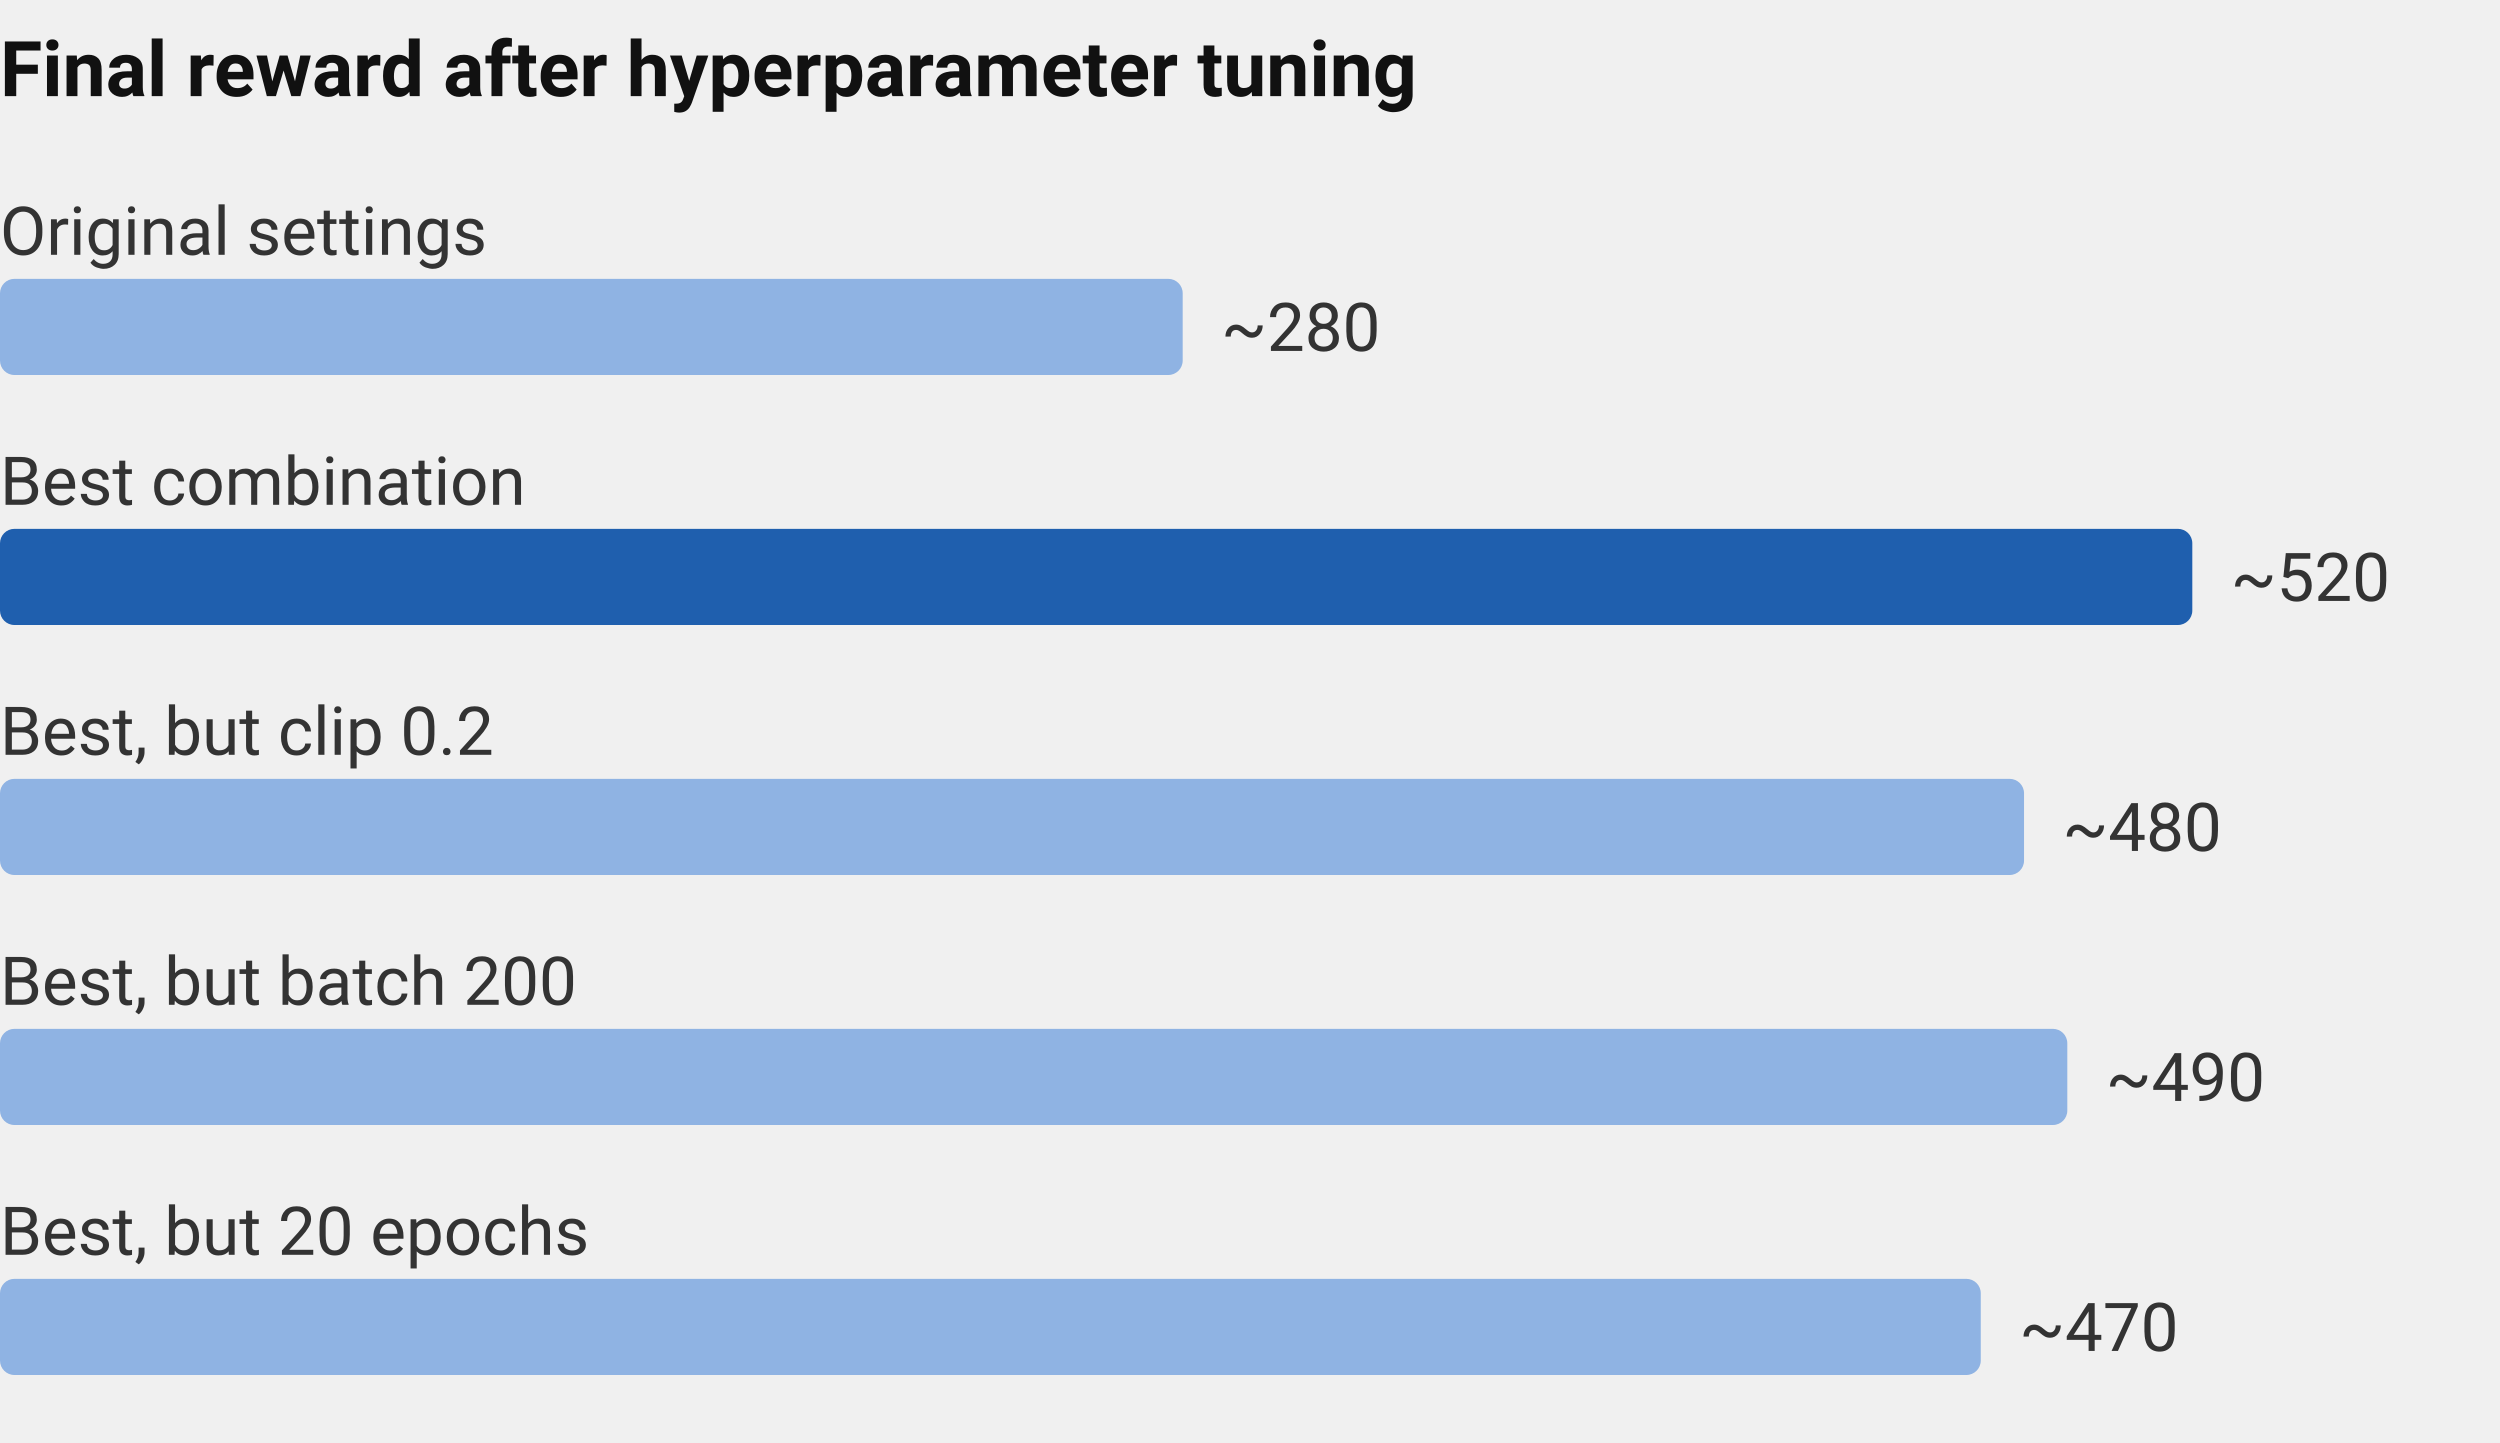
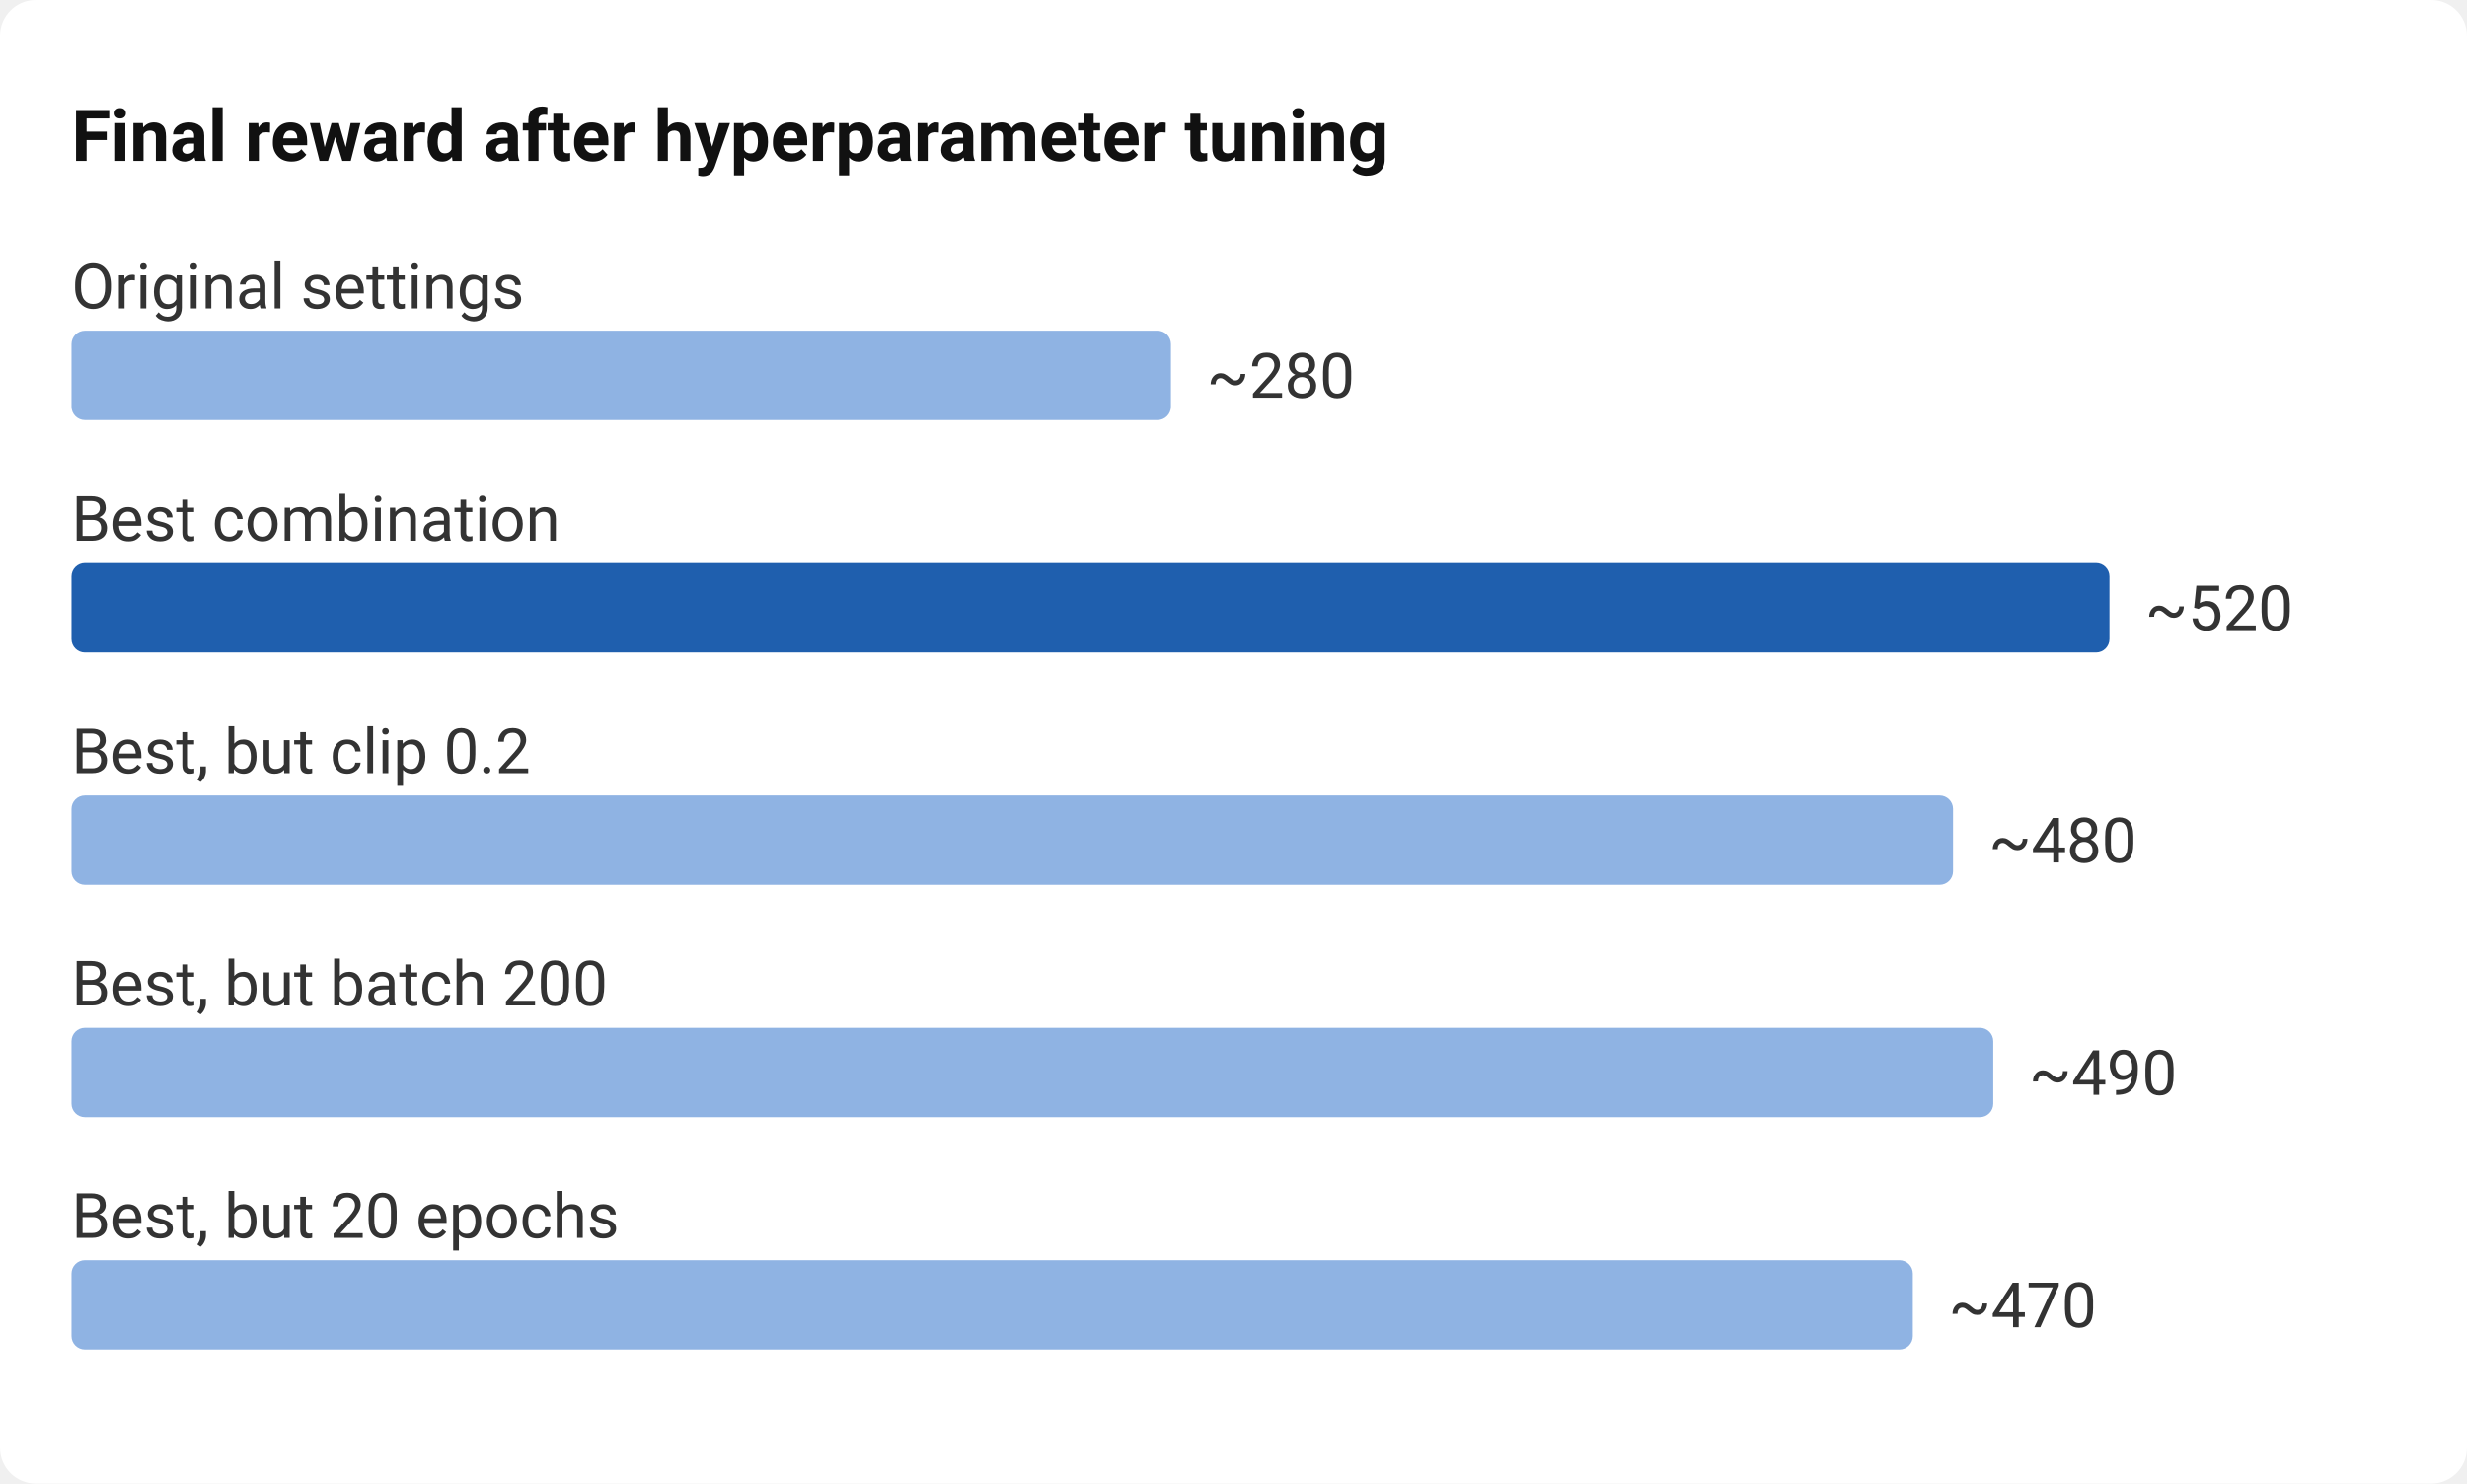
- <svg xmlns="http://www.w3.org/2000/svg" viewBox="0 0 520 300" role="img" aria-labelledby="t d">
+ <svg xmlns="http://www.w3.org/2000/svg" viewBox="0 0 552 332" role="img" aria-labelledby="t d">
  <style>
  .title { font: 600 16px system-ui, -apple-system, "Segoe UI", Roboto, sans-serif; fill: #111; }
  .label, .value { font: 14px system-ui, -apple-system, "Segoe UI", Roboto, sans-serif; fill: #333; }
+   .bg { fill: #fff; }
  .bar { fill: #8fb3e3; }
  .bar.hi { fill: #1f5fae; }
  @media (prefers-color-scheme: dark) {
+     .bg { fill: #1b1e23; }
    .title { fill: #e3e5e8; }
    .label, .value { fill: #c9ccd1; }
    .bar { fill: #3d5f8f; }
    .bar.hi { fill: #7cb0f5; }
  }
</style>
-   <text class="title" x="0" y="20">Final reward after hyperparameter tuning</text>
-   <text class="label" x="0" y="53">Original settings</text>
-   <rect class="bar" x="0" y="58" width="246" height="20" rx="3" />
-   <text class="value" x="254" y="73">~280</text>
-   <text class="label" x="0" y="105">Best combination</text>
-   <rect class="bar hi" x="0" y="110" width="456" height="20" rx="3" />
-   <text class="value" x="464" y="125">~520</text>
-   <text class="label" x="0" y="157">Best, but clip 0.2</text>
-   <rect class="bar" x="0" y="162" width="421" height="20" rx="3" />
-   <text class="value" x="429" y="177">~480</text>
-   <text class="label" x="0" y="209">Best, but batch 200</text>
-   <rect class="bar" x="0" y="214" width="430" height="20" rx="3" />
-   <text class="value" x="438" y="229">~490</text>
-   <text class="label" x="0" y="261">Best, but 20 epochs</text>
-   <rect class="bar" x="0" y="266" width="412" height="20" rx="3" />
-   <text class="value" x="420" y="281">~470</text>
+   <rect class="bg" x="0" y="0" width="552" height="332" rx="8" />
+   <g transform="translate(16 16)">
+     <text class="title" x="0" y="20">Final reward after hyperparameter tuning</text>
+     <text class="label" x="0" y="53">Original settings</text>
+     <rect class="bar" x="0" y="58" width="246" height="20" rx="3" />
+     <text class="value" x="254" y="73">~280</text>
+     <text class="label" x="0" y="105">Best combination</text>
+     <rect class="bar hi" x="0" y="110" width="456" height="20" rx="3" />
+     <text class="value" x="464" y="125">~520</text>
+     <text class="label" x="0" y="157">Best, but clip 0.2</text>
+     <rect class="bar" x="0" y="162" width="421" height="20" rx="3" />
+     <text class="value" x="429" y="177">~480</text>
+     <text class="label" x="0" y="209">Best, but batch 200</text>
+     <rect class="bar" x="0" y="214" width="430" height="20" rx="3" />
+     <text class="value" x="438" y="229">~490</text>
+     <text class="label" x="0" y="261">Best, but 20 epochs</text>
+     <rect class="bar" x="0" y="266" width="412" height="20" rx="3" />
+     <text class="value" x="420" y="281">~470</text>
+   </g>
</svg>
